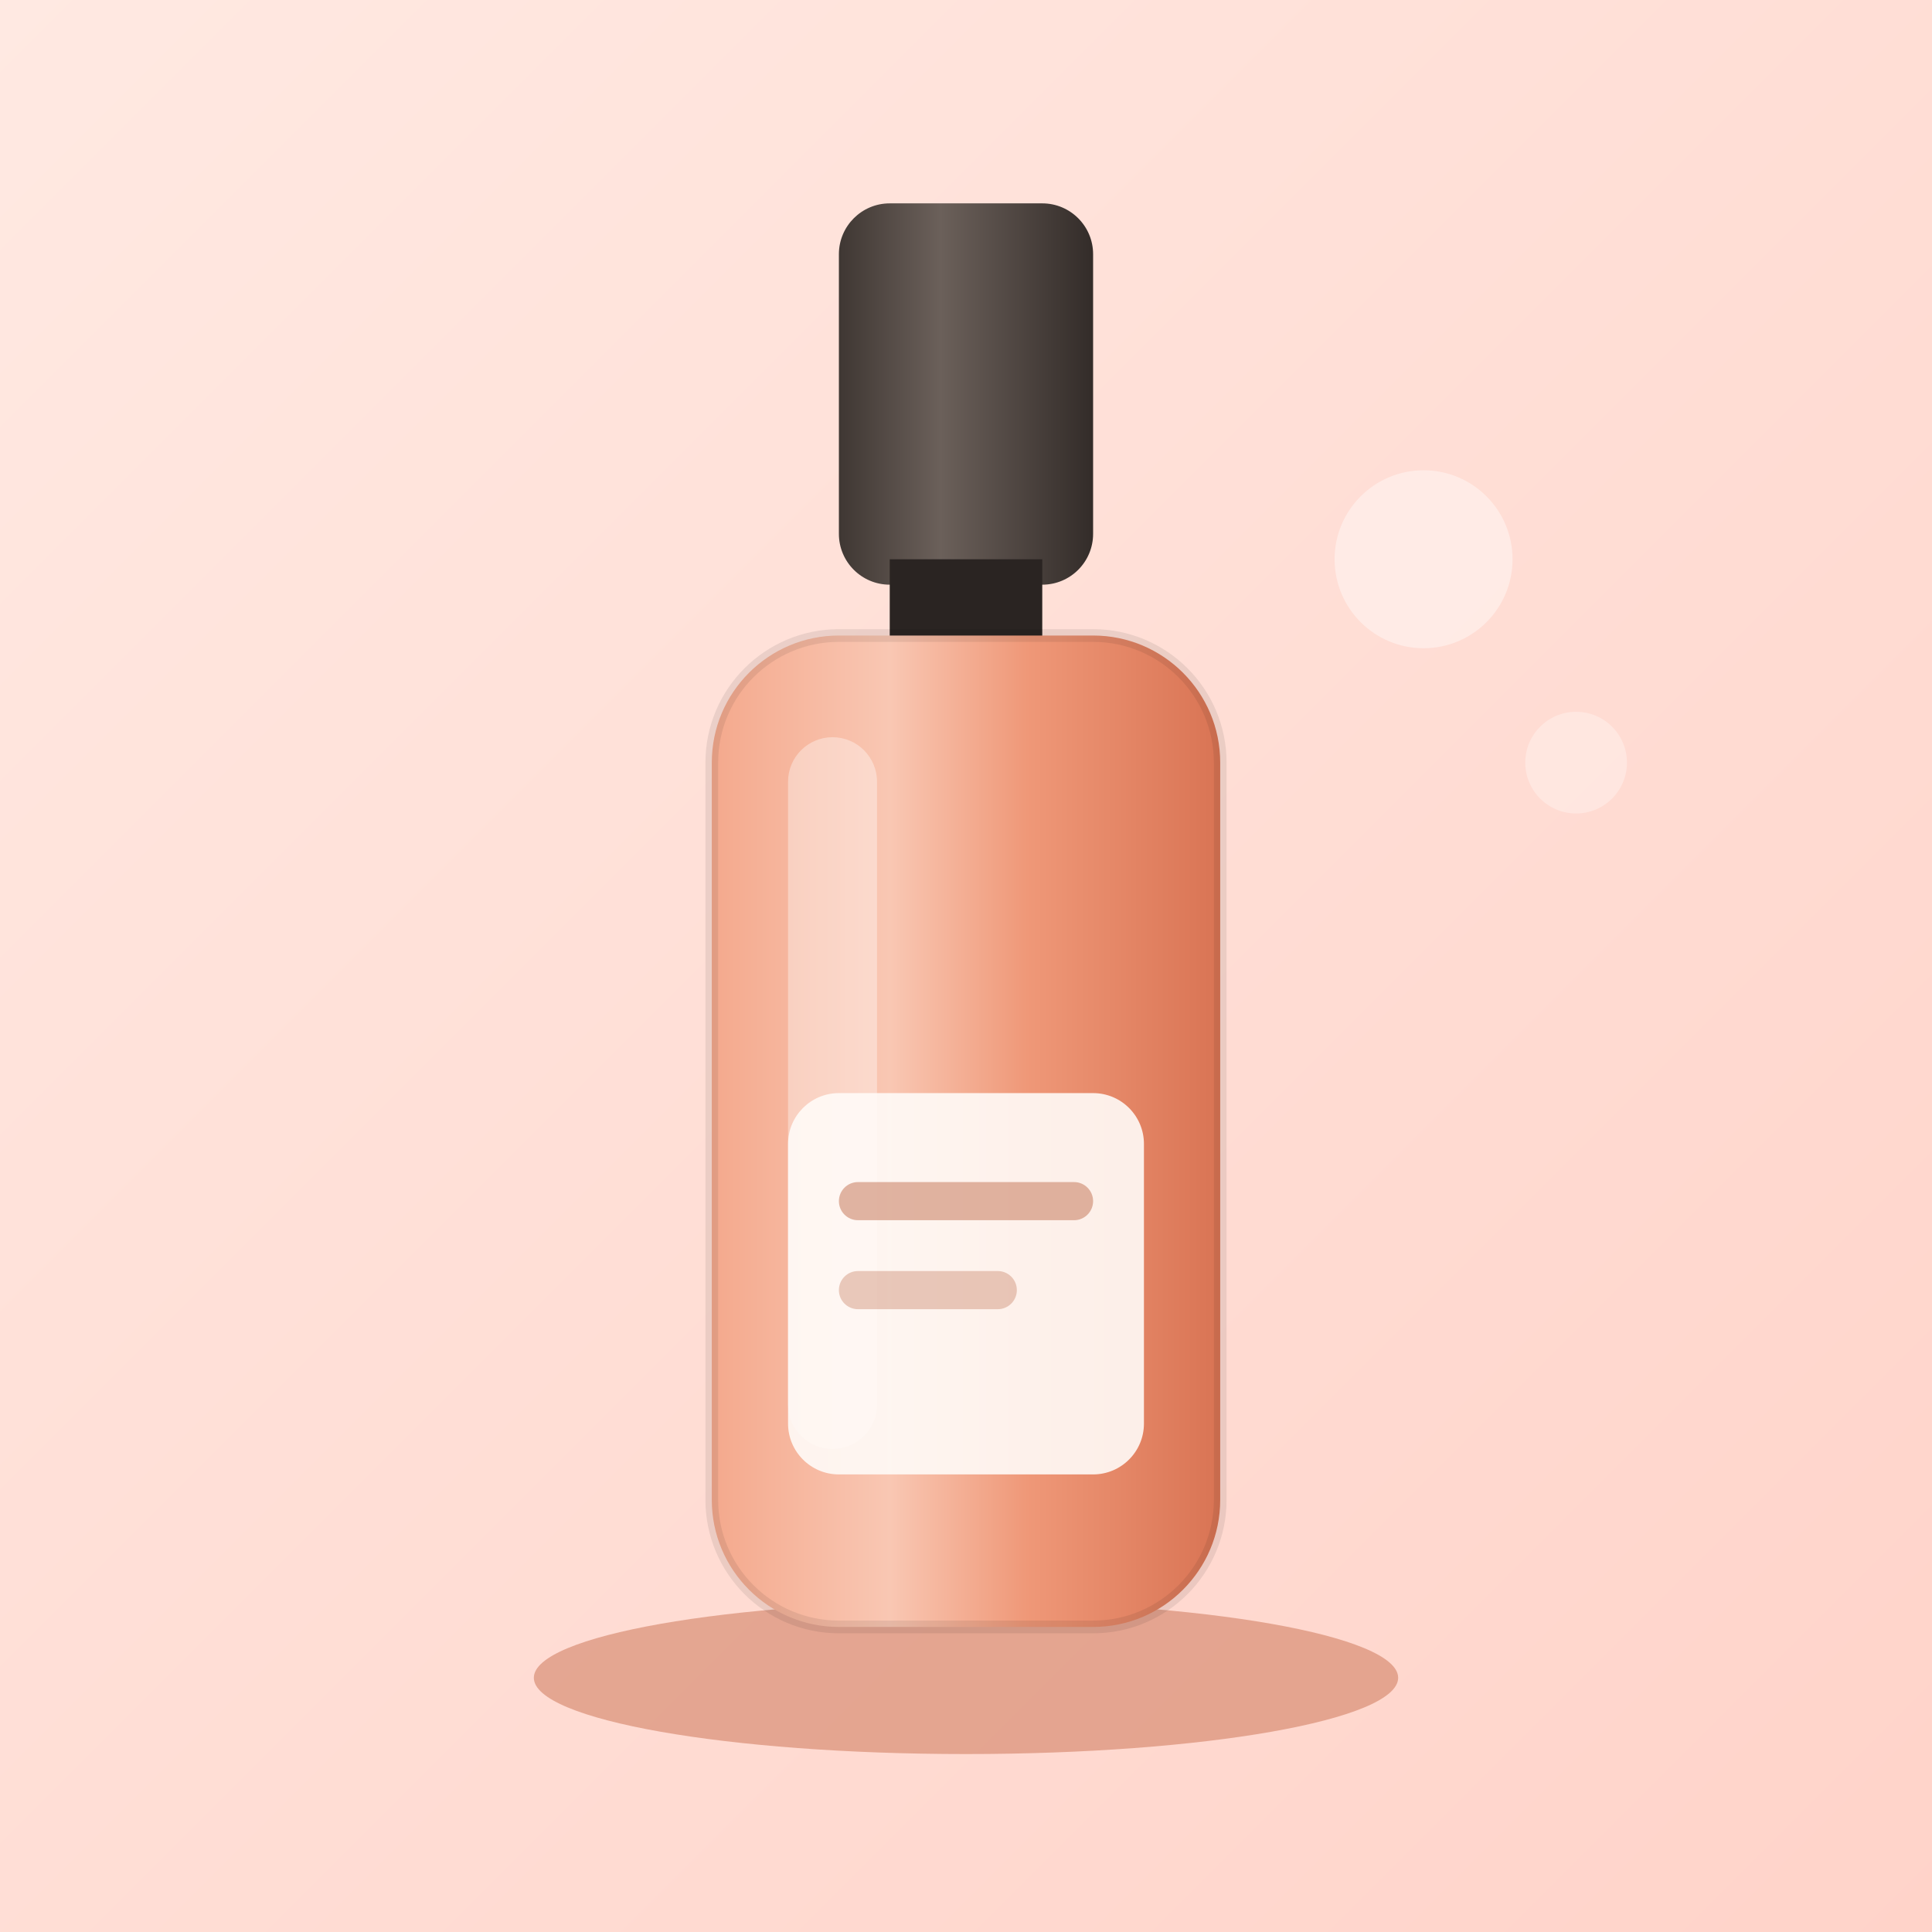
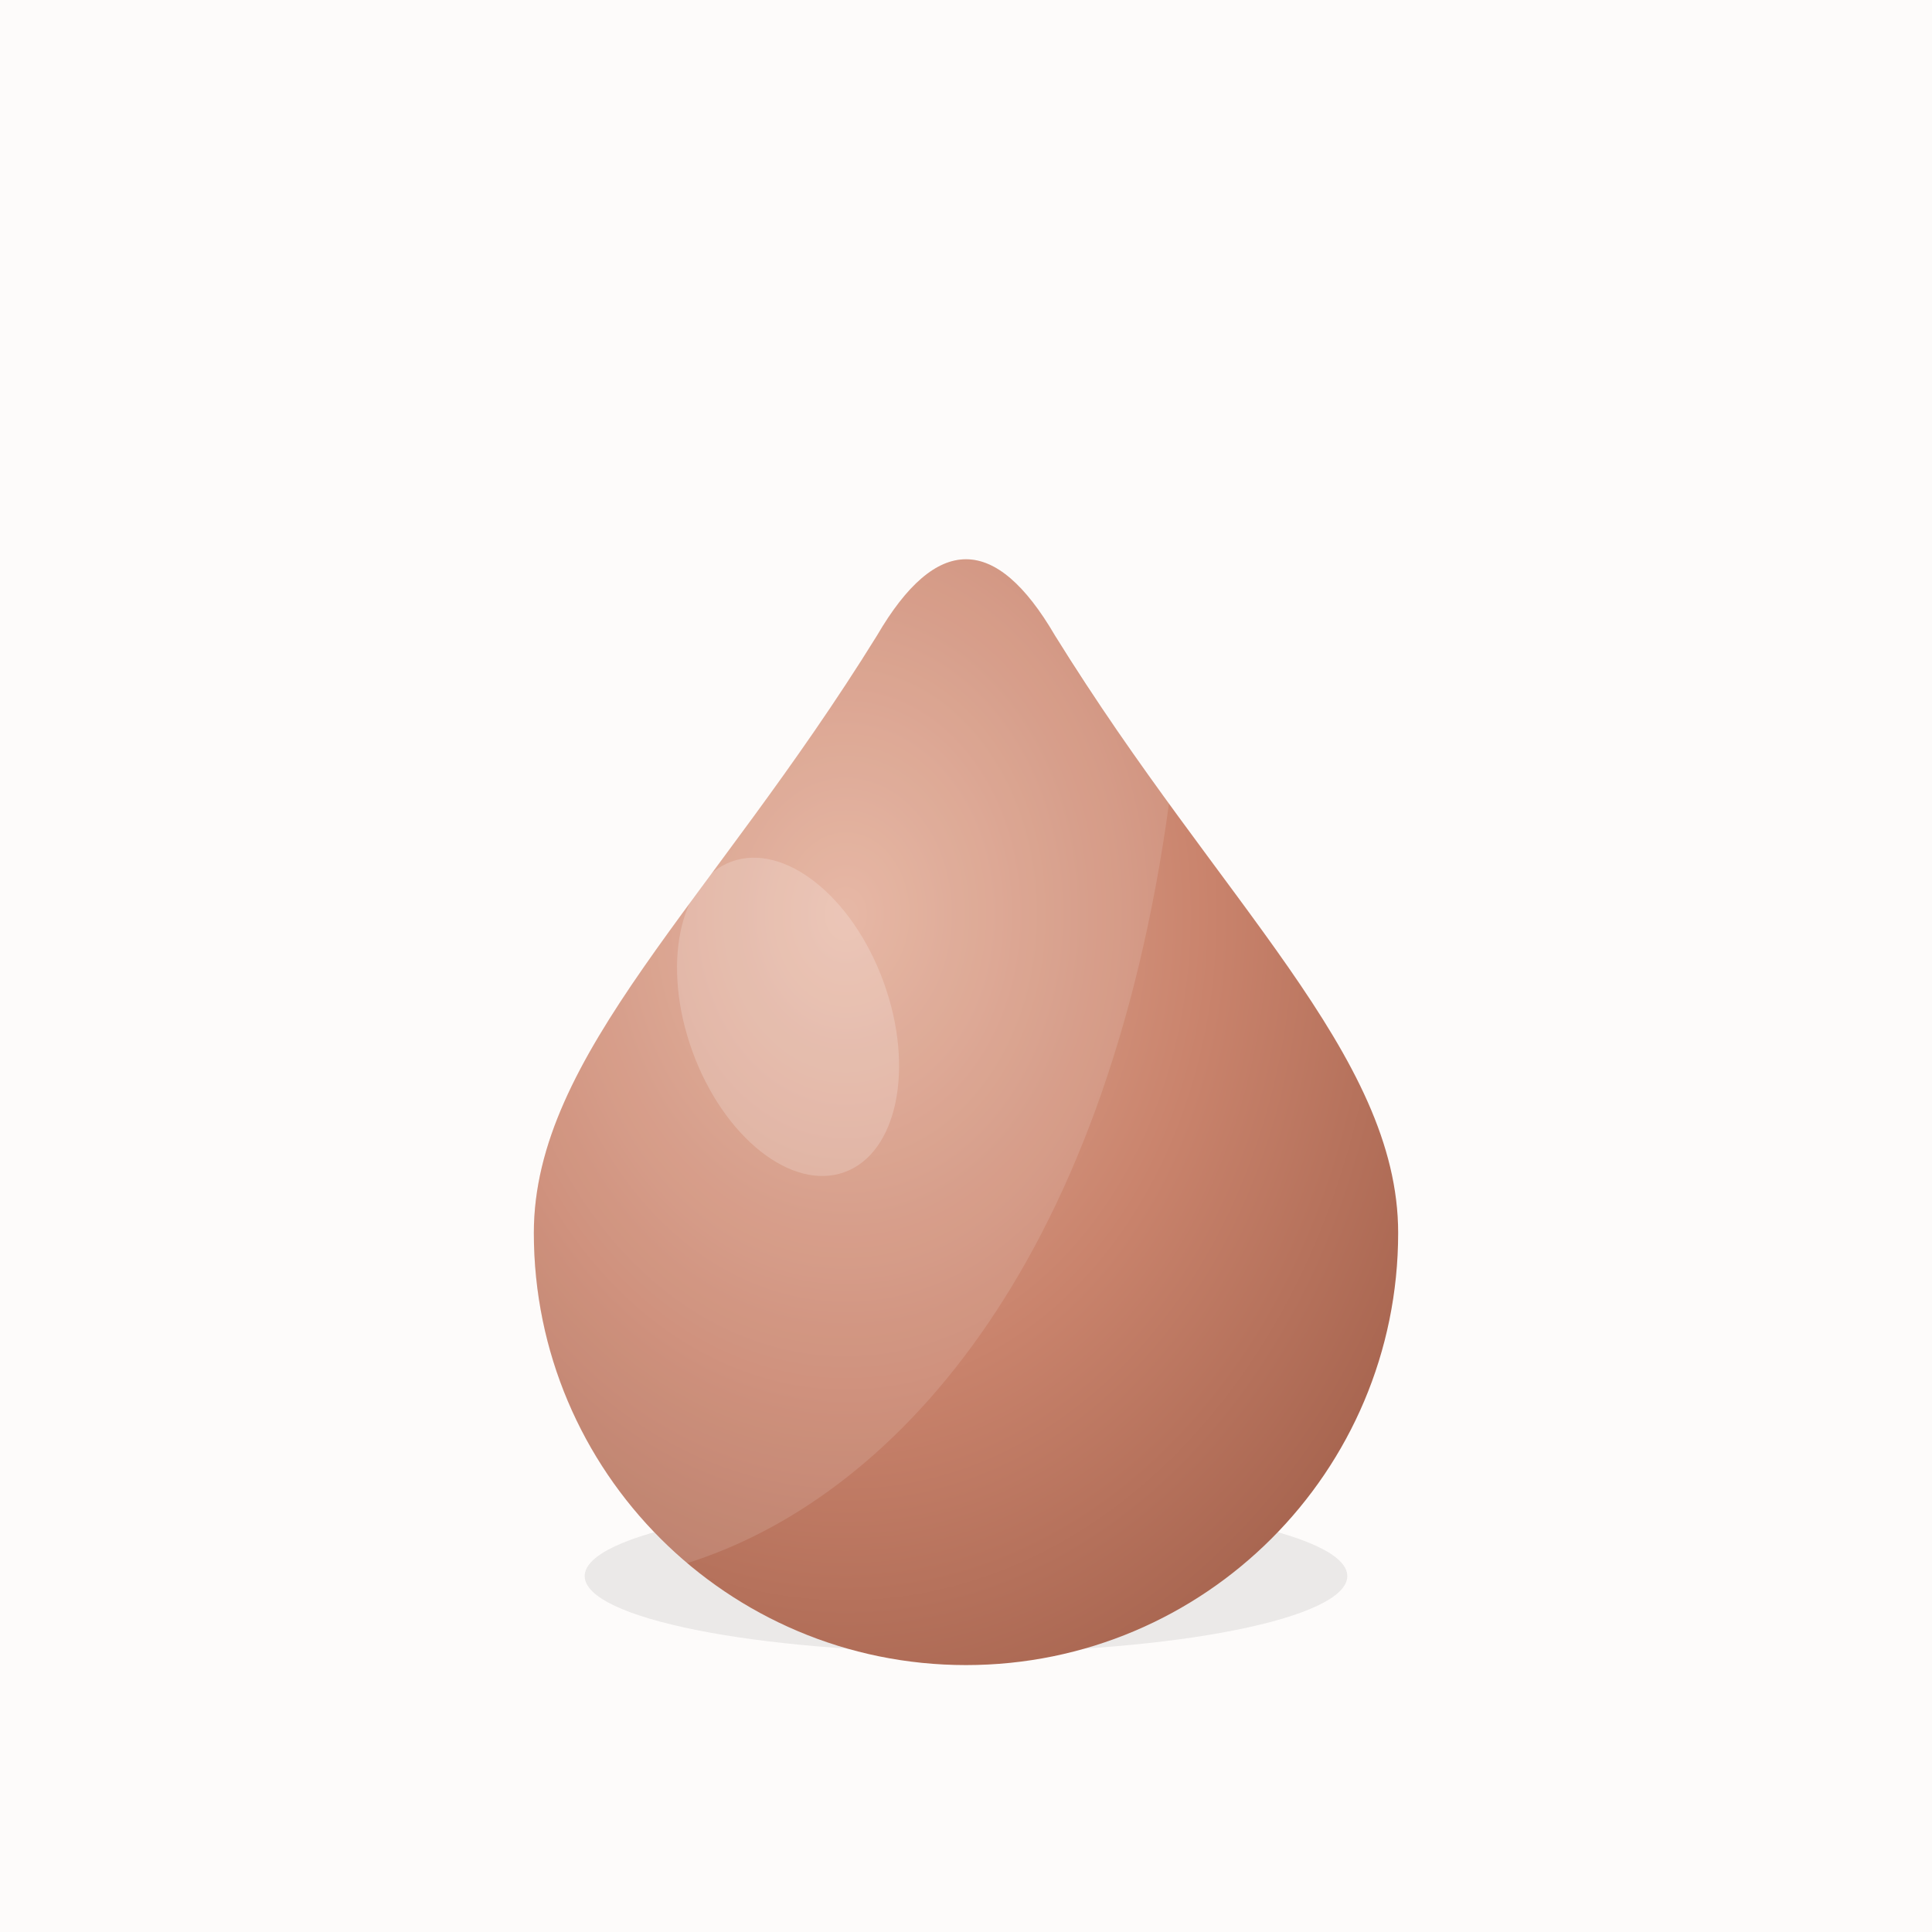
<svg xmlns="http://www.w3.org/2000/svg" viewBox="0 0 152 152" width="152" height="152">
  <defs>
-     <linearGradient id="bg1" x1="0" y1="0" x2="1" y2="1">
-       <stop offset="0" stop-color="#ffe9e2" />
-       <stop offset="1" stop-color="#ffd3c9" />
-     </linearGradient>
-     <linearGradient id="glass1" x1="0" y1="0" x2="1" y2="0">
-       <stop offset="0" stop-color="#f4a98d" />
-       <stop offset="0.35" stop-color="#f9c7b3" />
-       <stop offset="0.62" stop-color="#ef9878" />
-       <stop offset="1" stop-color="#d97454" />
-     </linearGradient>
-     <linearGradient id="cap1" x1="0" y1="0" x2="1" y2="0">
-       <stop offset="0" stop-color="#3f3733" />
-       <stop offset="0.4" stop-color="#6b605a" />
-       <stop offset="1" stop-color="#332c29" />
-     </linearGradient>
+     <radialGradient id="sp" cx="0.36" cy="0.32" r="0.82">
+       <stop offset="0" stop-color="#e3ae99" />
+       <stop offset="0.52" stop-color="#c9836c" />
+       <stop offset="1" stop-color="#a2604b" />
+     </radialGradient>
  </defs>
-   <rect width="152" height="152" fill="url(#bg1)" />
-   <ellipse cx="76" cy="132" rx="34" ry="6" fill="#c9705180" />
-   <rect x="66" y="16" width="20" height="30" rx="4" fill="url(#cap1)" />
-   <rect x="70" y="44" width="12" height="8" fill="#2a2422" />
-   <rect x="56" y="50" width="40" height="78" rx="10" fill="url(#glass1)" />
-   <rect x="56" y="50" width="40" height="78" rx="10" fill="none" stroke="#00000014" />
-   <rect x="62" y="58" width="7" height="56" rx="3.5" fill="#ffffff5c" />
-   <rect x="62" y="86" width="28" height="30" rx="4" fill="#fffaf7e6" />
-   <rect x="66" y="93" width="20" height="3" rx="1.5" fill="#c2705180" />
-   <rect x="66" y="100" width="14" height="3" rx="1.5" fill="#c2705159" />
-   <circle cx="112" cy="44" r="7" fill="#ffffff66" />
-   <circle cx="124" cy="60" r="4" fill="#ffffff4d" />
+   <rect width="152" height="152" fill="#fdfbfa" />
+   <ellipse cx="76" cy="124" rx="30" ry="6" fill="#00000012" />
+   <path d="M69 50q7-12 14 0c13 21 27 33 27 47a34 34 0 0 1-68 0c0-14 14-26 27-47z" fill="url(#sp)" />
+   <path d="M69 50q7-12 14 0c3 5 6 9 9 13-5 37-22 55-38 60a34 34 0 0 1-12-26c0-14 14-26 27-47z" fill="#ffffff1f" />
+   <ellipse cx="62" cy="80" rx="8" ry="13" fill="#ffffff33" transform="rotate(-20 62 80)" />
</svg>
